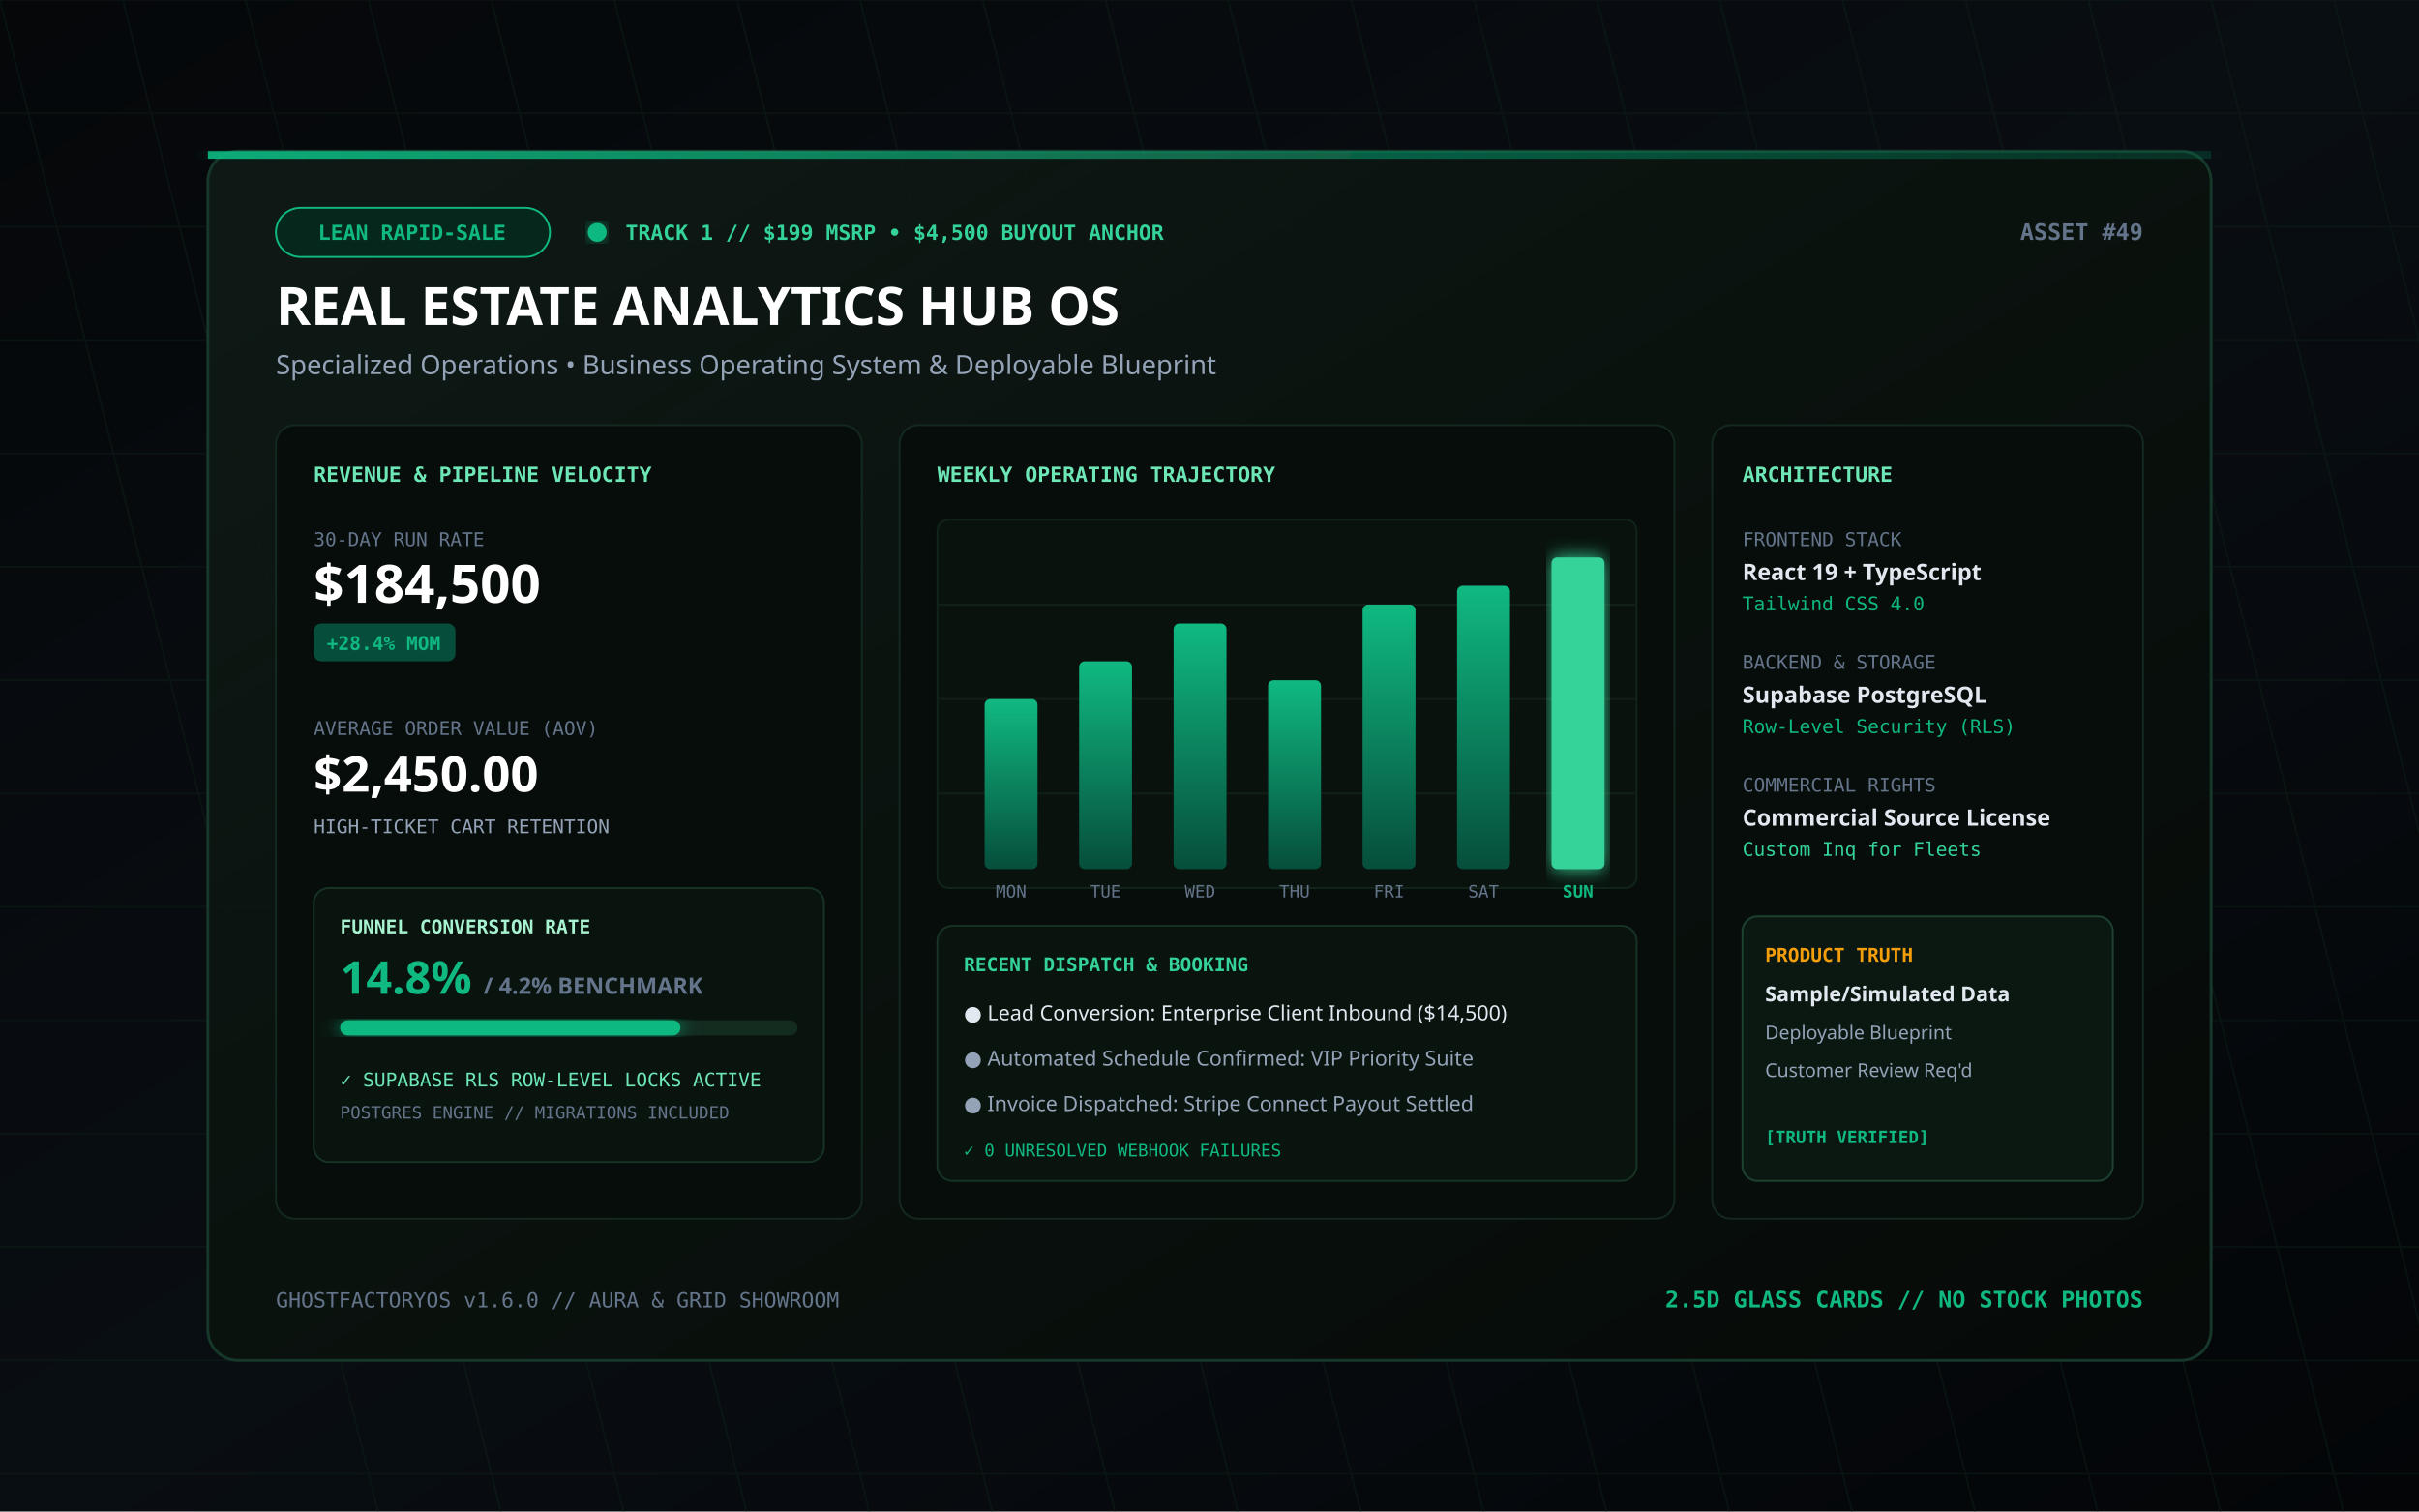
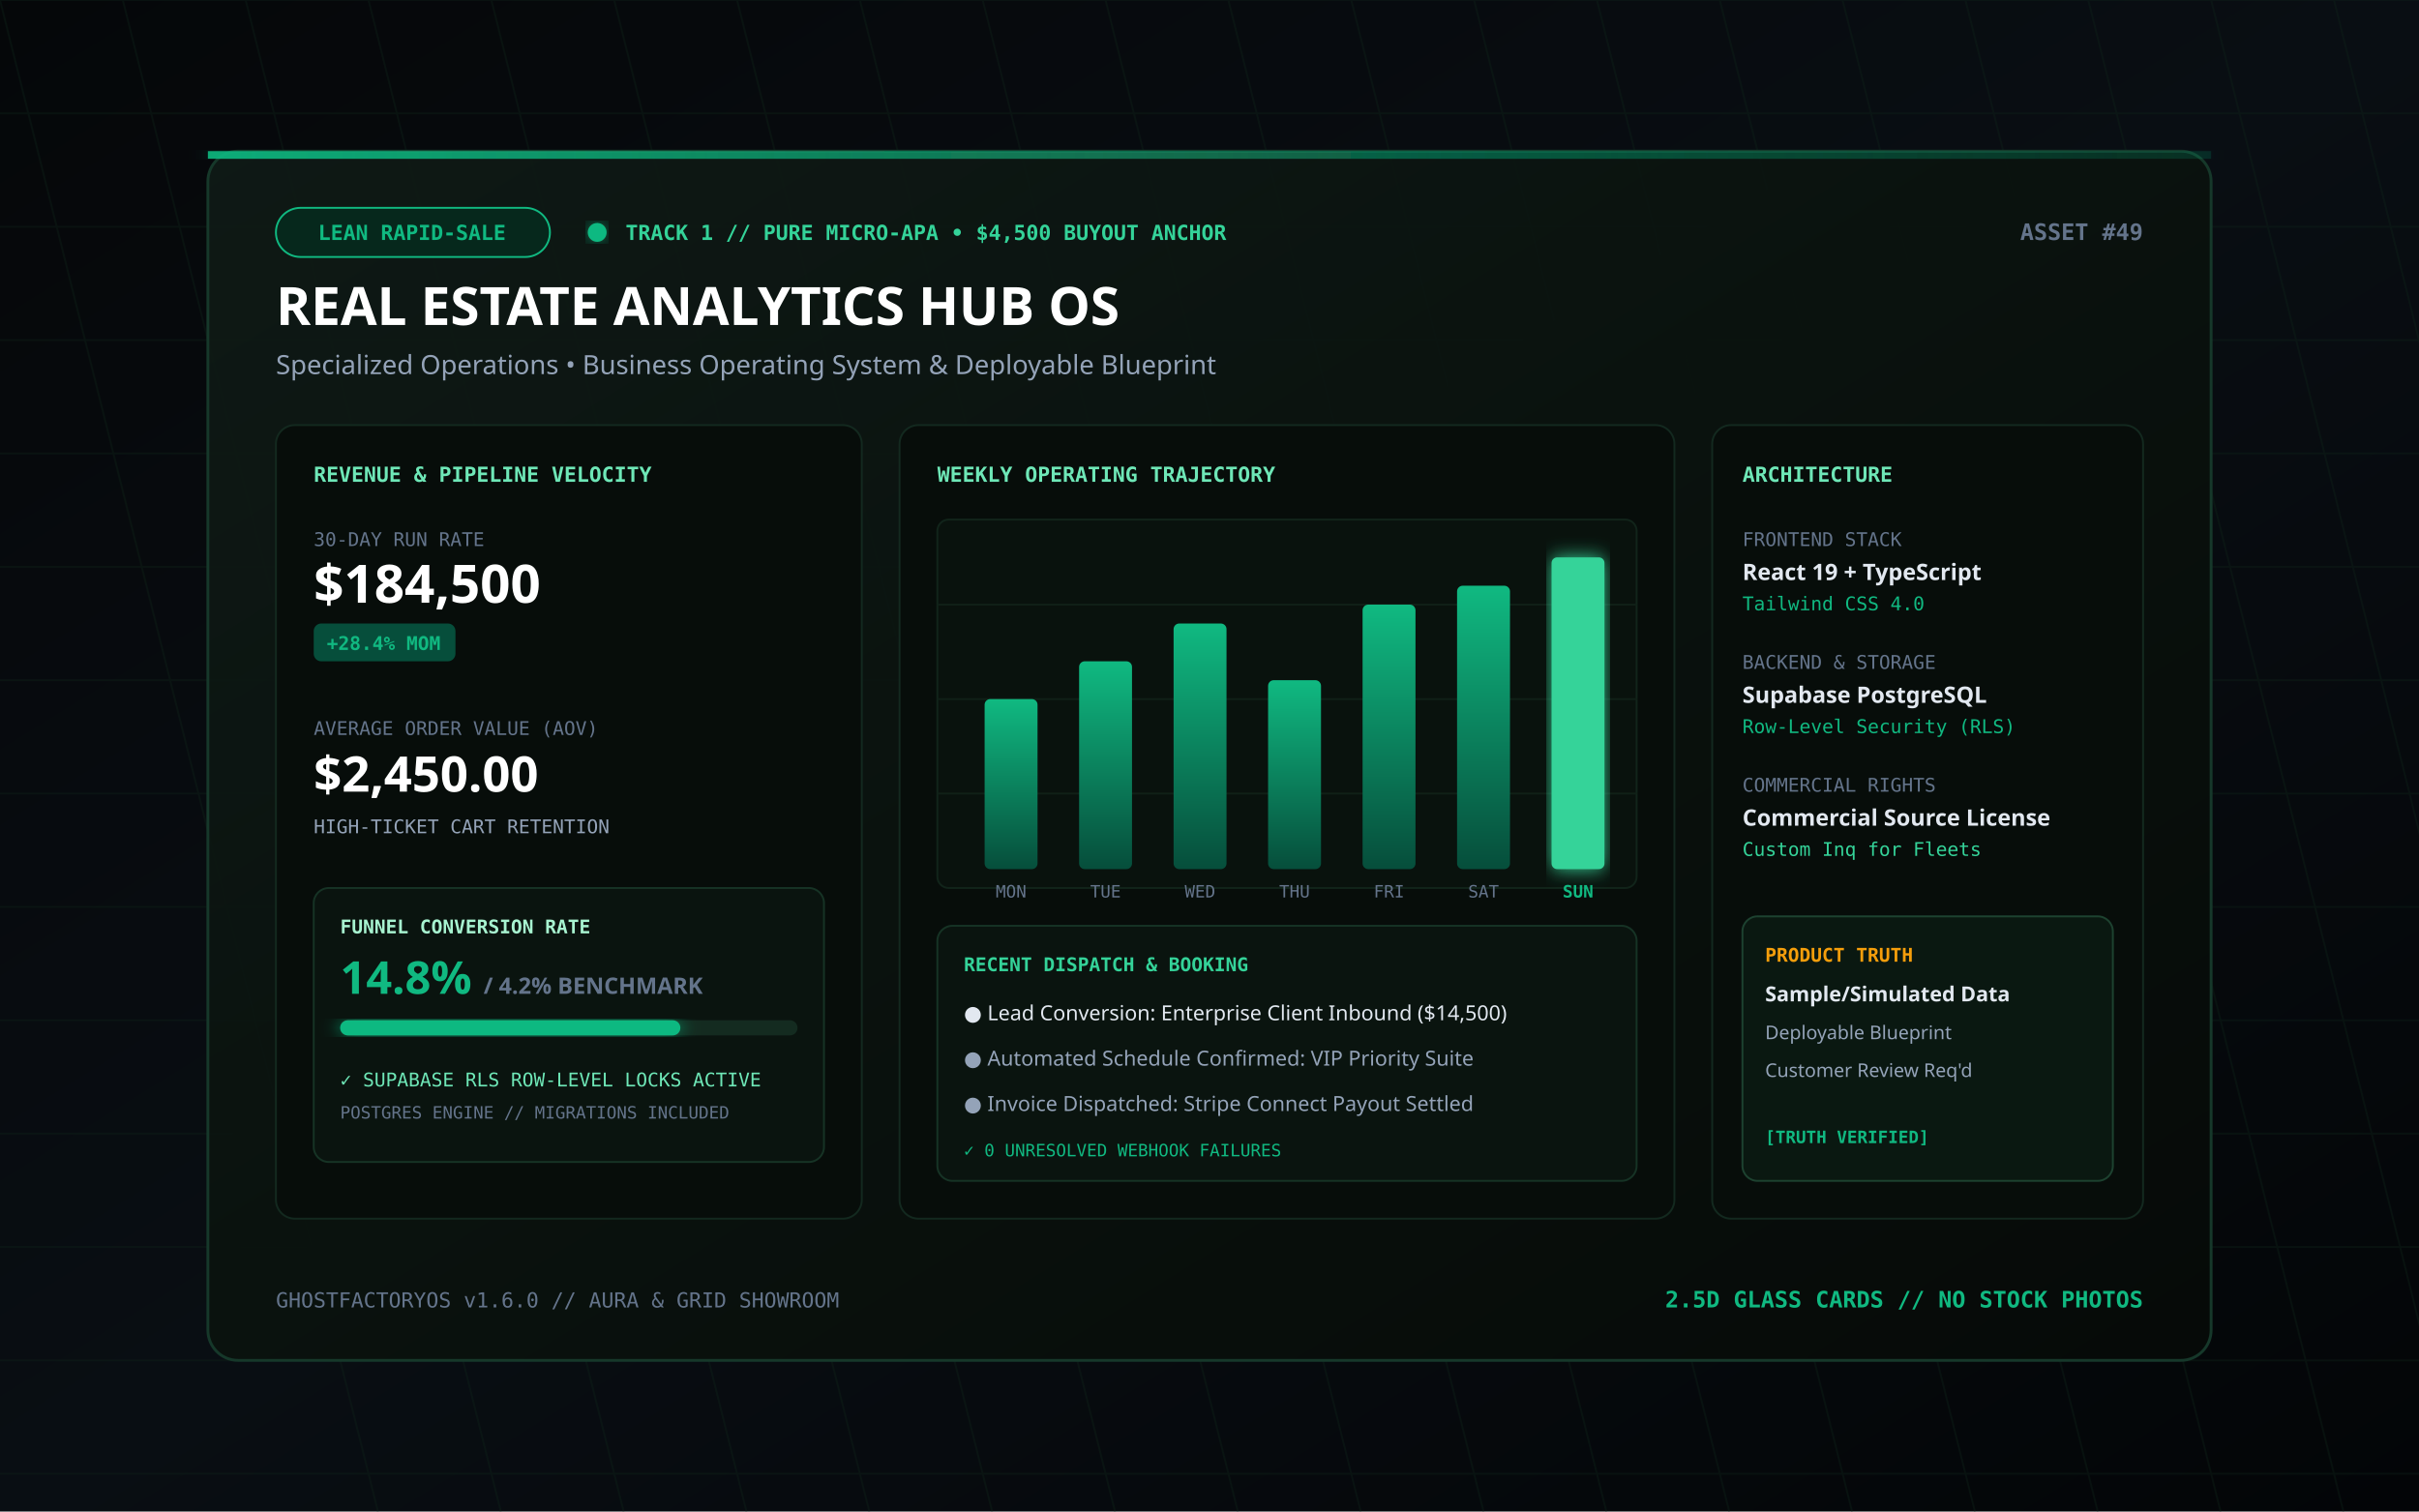
<svg xmlns="http://www.w3.org/2000/svg" width="1280" height="800" viewBox="0 0 1280 800">
  <defs>
    <linearGradient id="bgGradR_49" x1="0%" y1="0%" x2="100%" y2="100%">
      <stop offset="0%" stop-color="#050709" />
      <stop offset="50%" stop-color="#090E13" />
      <stop offset="100%" stop-color="#030507" />
    </linearGradient>
    <linearGradient id="glassCardGrad_49" x1="0%" y1="0%" x2="100%" y2="100%">
      <stop offset="0%" stop-color="#0F1A15" stop-opacity="0.95" />
      <stop offset="50%" stop-color="#0A120E" stop-opacity="0.98" />
      <stop offset="100%" stop-color="#060A08" stop-opacity="0.99" />
    </linearGradient>
    <linearGradient id="emeraldEdge_49" x1="0%" y1="0%" x2="100%" y2="0%">
      <stop offset="0%" stop-color="#10B981" stop-opacity="0.9" />
      <stop offset="100%" stop-color="#059669" stop-opacity="0.2" />
    </linearGradient>
    <linearGradient id="emeraldBar_49" x1="0%" y1="100%" x2="0%" y2="0%">
      <stop offset="0%" stop-color="#064E3B" />
      <stop offset="100%" stop-color="#10B981" />
    </linearGradient>
    <filter id="emeraldGlow_49">
      <feGaussianBlur stdDeviation="5" result="blur" />
      <feMerge>
        <feMergeNode in="blur" />
        <feMergeNode in="SourceGraphic" />
      </feMerge>
    </filter>
  </defs>
  <rect width="1280" height="800" fill="url(#bgGradR_49)" />
  <g stroke="#0F241A" stroke-width="1" opacity="0.35">
    <line x1="0" y1="0" x2="200" y2="800" />
    <line x1="65" y1="0" x2="265" y2="800" />
    <line x1="130" y1="0" x2="330" y2="800" />
    <line x1="195" y1="0" x2="395" y2="800" />
    <line x1="260" y1="0" x2="460" y2="800" />
    <line x1="325" y1="0" x2="525" y2="800" />
    <line x1="390" y1="0" x2="590" y2="800" />
    <line x1="455" y1="0" x2="655" y2="800" />
    <line x1="520" y1="0" x2="720" y2="800" />
    <line x1="585" y1="0" x2="785" y2="800" />
    <line x1="650" y1="0" x2="850" y2="800" />
    <line x1="715" y1="0" x2="915" y2="800" />
    <line x1="780" y1="0" x2="980" y2="800" />
    <line x1="845" y1="0" x2="1045" y2="800" />
    <line x1="910" y1="0" x2="1110" y2="800" />
    <line x1="975" y1="0" x2="1175" y2="800" />
    <line x1="1040" y1="0" x2="1240" y2="800" />
    <line x1="1105" y1="0" x2="1305" y2="800" />
    <line x1="1170" y1="0" x2="1370" y2="800" />
    <line x1="1235" y1="0" x2="1435" y2="800" />
    <line x1="1300" y1="0" x2="1500" y2="800" />
    <line x1="1365" y1="0" x2="1565" y2="800" />
    <line x1="0" y1="0" x2="1280" y2="0" />
    <line x1="0" y1="60" x2="1280" y2="60" />
    <line x1="0" y1="120" x2="1280" y2="120" />
    <line x1="0" y1="180" x2="1280" y2="180" />
    <line x1="0" y1="240" x2="1280" y2="240" />
    <line x1="0" y1="300" x2="1280" y2="300" />
    <line x1="0" y1="360" x2="1280" y2="360" />
    <line x1="0" y1="420" x2="1280" y2="420" />
    <line x1="0" y1="480" x2="1280" y2="480" />
    <line x1="0" y1="540" x2="1280" y2="540" />
    <line x1="0" y1="600" x2="1280" y2="600" />
    <line x1="0" y1="660" x2="1280" y2="660" />
    <line x1="0" y1="720" x2="1280" y2="720" />
    <line x1="0" y1="780" x2="1280" y2="780" />
    <line x1="0" y1="840" x2="1280" y2="840" />
  </g>
  <g transform="translate(110, 80)">
    <rect x="0" y="0" width="1060" height="640" rx="16" fill="url(#glassCardGrad_49)" stroke="#16382A" stroke-width="1.5" />
    <rect x="0" y="0" width="1060" height="4" fill="url(#emeraldEdge_49)" filter="url(#emeraldGlow_49)" />
    <g transform="translate(36, 30)">
      <rect x="0" y="0" width="145" height="26" rx="13" fill="#06281C" stroke="#10B981" stroke-width="1" />
      <text x="72" y="17" fill="#10B981" font-family="monospace" font-size="11" font-weight="700" text-anchor="middle">LEAN RAPID-SALE</text>
      <circle cx="170" cy="13" r="5" fill="#10B981" filter="url(#emeraldGlow_49)" />
-       <text x="185" y="17" fill="#34D399" font-family="monospace" font-size="11" font-weight="600">TRACK 1 // $199 MSRP • $4,500 BUYOUT ANCHOR</text>
+       <text x="185" y="17" fill="#34D399" font-family="monospace" font-size="11" font-weight="600">TRACK 1 // PURE MICRO-APA • $4,500 BUYOUT ANCHOR</text>
      <text x="988" y="17" fill="#64748B" font-family="monospace" font-size="12" text-anchor="end" font-weight="600">ASSET #49</text>
    </g>
    <text x="36" y="92" fill="#FFFFFF" font-family="sans-serif" font-size="28" font-weight="800">REAL ESTATE ANALYTICS HUB OS</text>
    <text x="36" y="118" fill="#94A3B8" font-family="sans-serif" font-size="14" font-weight="500">Specialized Operations • Business Operating System &amp; Deployable Blueprint</text>
    <g transform="translate(36, 145)">
      <rect width="310" height="420" rx="10" fill="#070D0A" stroke="#13291F" stroke-width="1" />
      <text x="20" y="30" fill="#6EE7B7" font-family="monospace" font-size="11" font-weight="700">REVENUE &amp; PIPELINE VELOCITY</text>
      <g transform="translate(20, 50)">
        <text x="0" y="14" fill="#64748B" font-family="monospace" font-size="10">30-DAY RUN RATE</text>
        <text x="0" y="44" fill="#FFFFFF" font-family="sans-serif" font-size="28" font-weight="800">$184,500</text>
        <rect x="0" y="55" width="75" height="20" rx="4" fill="#064E3B" />
        <text x="37" y="69" fill="#10B981" font-family="monospace" font-size="10" font-weight="700" text-anchor="middle">+28.4% MOM</text>
      </g>
      <g transform="translate(20, 150)">
        <text x="0" y="14" fill="#64748B" font-family="monospace" font-size="10">AVERAGE ORDER VALUE (AOV)</text>
        <text x="0" y="44" fill="#FFFFFF" font-family="sans-serif" font-size="26" font-weight="700">$2,450.00</text>
        <text x="0" y="66" fill="#94A3B8" font-family="monospace" font-size="10">HIGH-TICKET CART RETENTION</text>
      </g>
      <g transform="translate(20, 245)">
        <rect width="270" height="145" rx="8" fill="#0A140F" stroke="#163325" stroke-width="1" />
        <text x="14" y="24" fill="#A7F3D0" font-family="monospace" font-size="10" font-weight="700">FUNNEL CONVERSION RATE</text>
        <text x="14" y="56" fill="#10B981" font-family="sans-serif" font-size="24" font-weight="800">14.8% <tspan fill="#64748B" font-size="12">/ 4.2% BENCHMARK</tspan>
        </text>
        <rect x="14" y="70" width="242" height="8" rx="4" fill="#142B20" />
        <rect x="14" y="70" width="180" height="8" rx="4" fill="#10B981" filter="url(#emeraldGlow_49)" />
        <text x="14" y="105" fill="#6EE7B7" font-family="monospace" font-size="10">✓ SUPABASE RLS ROW-LEVEL LOCKS ACTIVE</text>
        <text x="14" y="122" fill="#64748B" font-family="monospace" font-size="9">POSTGRES ENGINE // MIGRATIONS INCLUDED</text>
      </g>
    </g>
    <g transform="translate(366, 145)">
      <rect width="410" height="420" rx="10" fill="#070D0A" stroke="#13291F" stroke-width="1" />
      <text x="20" y="30" fill="#6EE7B7" font-family="monospace" font-size="11" font-weight="700">WEEKLY OPERATING TRAJECTORY</text>
      <g transform="translate(20, 50)">
        <rect width="370" height="195" rx="6" fill="#09120D" stroke="#11241A" stroke-width="1" />
        <line x1="0" y1="45" x2="370" y2="45" stroke="#102017" stroke-width="1" />
        <line x1="0" y1="95" x2="370" y2="95" stroke="#102017" stroke-width="1" />
        <line x1="0" y1="145" x2="370" y2="145" stroke="#102017" stroke-width="1" />
        <rect x="25" y="95" width="28" height="90" rx="3" fill="url(#emeraldBar_49)" />
        <rect x="75" y="75" width="28" height="110" rx="3" fill="url(#emeraldBar_49)" />
        <rect x="125" y="55" width="28" height="130" rx="3" fill="url(#emeraldBar_49)" />
        <rect x="175" y="85" width="28" height="100" rx="3" fill="url(#emeraldBar_49)" />
        <rect x="225" y="45" width="28" height="140" rx="3" fill="url(#emeraldBar_49)" />
        <rect x="275" y="35" width="28" height="150" rx="3" fill="url(#emeraldBar_49)" />
        <rect x="325" y="20" width="28" height="165" rx="3" fill="#34D399" filter="url(#emeraldGlow_49)" />
        <text x="39" y="200" fill="#64748B" font-family="monospace" font-size="9" text-anchor="middle">MON</text>
        <text x="89" y="200" fill="#64748B" font-family="monospace" font-size="9" text-anchor="middle">TUE</text>
        <text x="139" y="200" fill="#64748B" font-family="monospace" font-size="9" text-anchor="middle">WED</text>
        <text x="189" y="200" fill="#64748B" font-family="monospace" font-size="9" text-anchor="middle">THU</text>
        <text x="239" y="200" fill="#64748B" font-family="monospace" font-size="9" text-anchor="middle">FRI</text>
        <text x="289" y="200" fill="#64748B" font-family="monospace" font-size="9" text-anchor="middle">SAT</text>
        <text x="339" y="200" fill="#10B981" font-family="monospace" font-size="9" font-weight="700" text-anchor="middle">SUN</text>
      </g>
      <g transform="translate(20, 265)">
        <rect width="370" height="135" rx="8" fill="#0A140F" stroke="#163325" stroke-width="1" />
        <text x="14" y="24" fill="#34D399" font-family="monospace" font-size="10" font-weight="700">RECENT DISPATCH &amp; BOOKING</text>
        <text x="14" y="50" fill="#E2E8F0" font-family="sans-serif" font-size="11">● Lead Conversion: Enterprise Client Inbound ($14,500)</text>
        <text x="14" y="74" fill="#94A3B8" font-family="sans-serif" font-size="11">● Automated Schedule Confirmed: VIP Priority Suite</text>
        <text x="14" y="98" fill="#94A3B8" font-family="sans-serif" font-size="11">● Invoice Dispatched: Stripe Connect Payout Settled</text>
        <text x="14" y="122" fill="#10B981" font-family="monospace" font-size="9">✓ 0 UNRESOLVED WEBHOOK FAILURES</text>
      </g>
    </g>
    <g transform="translate(796, 145)">
      <rect width="228" height="420" rx="10" fill="#070D0A" stroke="#13291F" stroke-width="1" />
      <text x="16" y="30" fill="#6EE7B7" font-family="monospace" font-size="11" font-weight="700">ARCHITECTURE</text>
      <g transform="translate(16, 50)">
        <text x="0" y="14" fill="#64748B" font-family="monospace" font-size="10">FRONTEND STACK</text>
        <text x="0" y="32" fill="#E2E8F0" font-family="sans-serif" font-size="12" font-weight="600">React 19 + TypeScript</text>
        <text x="0" y="48" fill="#10B981" font-family="monospace" font-size="10">Tailwind CSS 4.0</text>
      </g>
      <g transform="translate(16, 115)">
        <text x="0" y="14" fill="#64748B" font-family="monospace" font-size="10">BACKEND &amp; STORAGE</text>
        <text x="0" y="32" fill="#E2E8F0" font-family="sans-serif" font-size="12" font-weight="600">Supabase PostgreSQL</text>
        <text x="0" y="48" fill="#10B981" font-family="monospace" font-size="10">Row-Level Security (RLS)</text>
      </g>
      <g transform="translate(16, 180)">
        <text x="0" y="14" fill="#64748B" font-family="monospace" font-size="10">COMMERCIAL RIGHTS</text>
        <text x="0" y="32" fill="#E2E8F0" font-family="sans-serif" font-size="12" font-weight="600">Commercial Source License</text>
        <text x="0" y="48" fill="#34D399" font-family="monospace" font-size="10">Custom Inq for Fleets</text>
      </g>
      <g transform="translate(16, 260)">
        <rect width="196" height="140" rx="8" fill="#0A1811" stroke="#1D4230" stroke-width="1" />
        <text x="12" y="24" fill="#F59E0B" font-family="monospace" font-size="10" font-weight="700">PRODUCT TRUTH</text>
        <text x="12" y="45" fill="#E2E8F0" font-family="sans-serif" font-size="11" font-weight="600">Sample/Simulated Data</text>
        <text x="12" y="65" fill="#94A3B8" font-family="sans-serif" font-size="10">Deployable Blueprint</text>
        <text x="12" y="85" fill="#94A3B8" font-family="sans-serif" font-size="10">Customer Review Req'd</text>
        <text x="12" y="120" fill="#10B981" font-family="monospace" font-size="9" font-weight="700">[TRUTH VERIFIED]</text>
      </g>
    </g>
    <g transform="translate(36, 590)">
      <text x="0" y="22" fill="#64748B" font-family="monospace" font-size="11">GHOSTFACTORYOS v1.6.0 // AURA &amp; GRID SHOWROOM</text>
      <text x="988" y="22" fill="#10B981" font-family="monospace" font-size="12" font-weight="700" text-anchor="end">2.5D GLASS CARDS // NO STOCK PHOTOS</text>
    </g>
  </g>
</svg>
